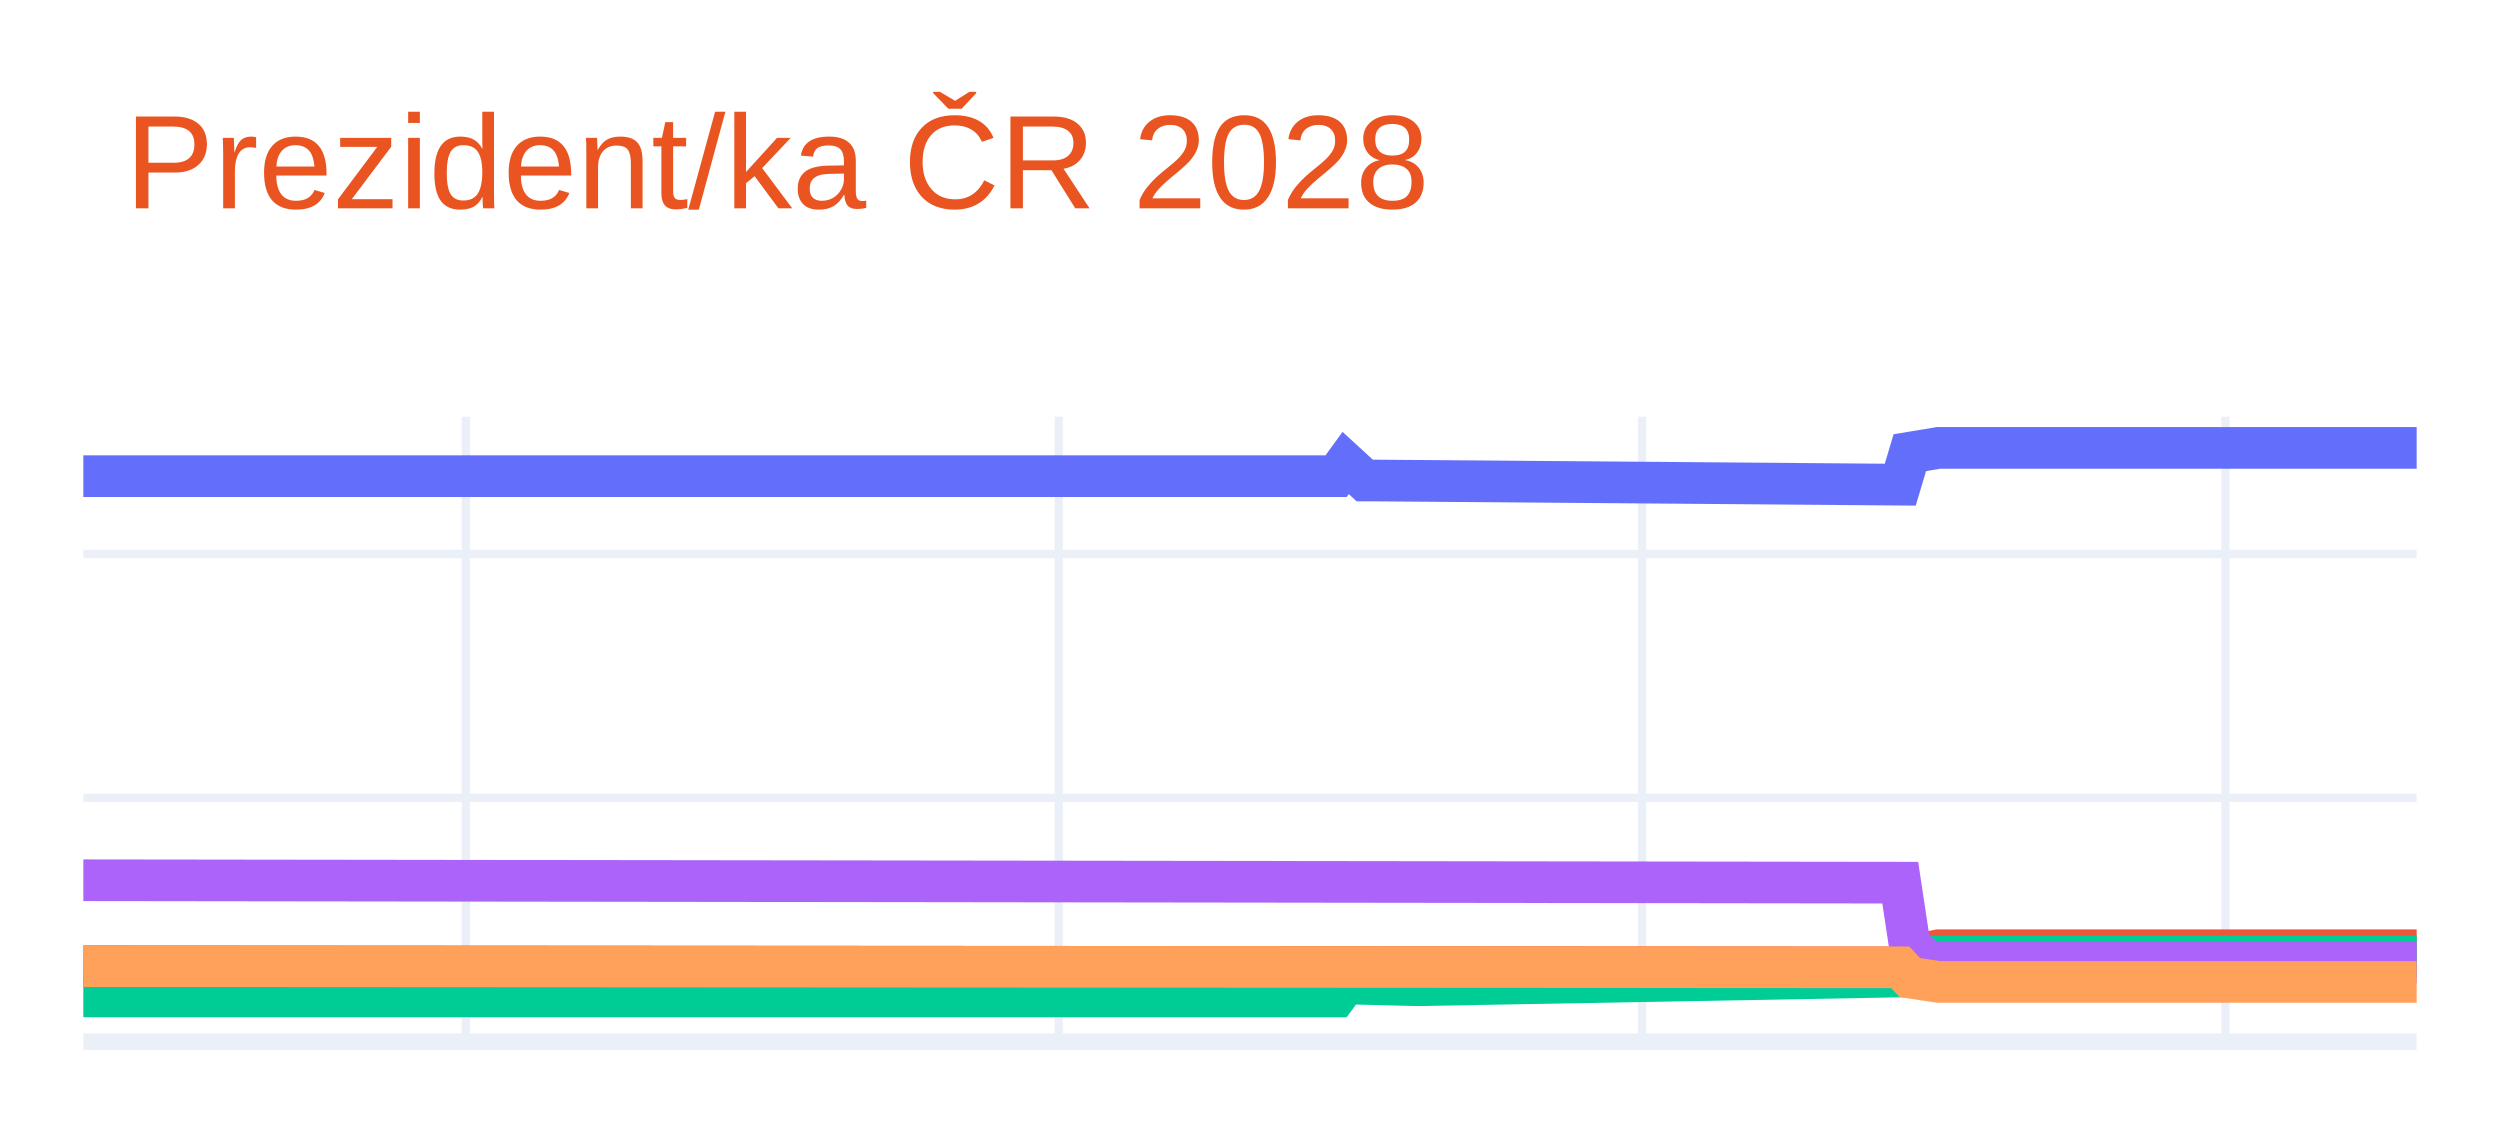
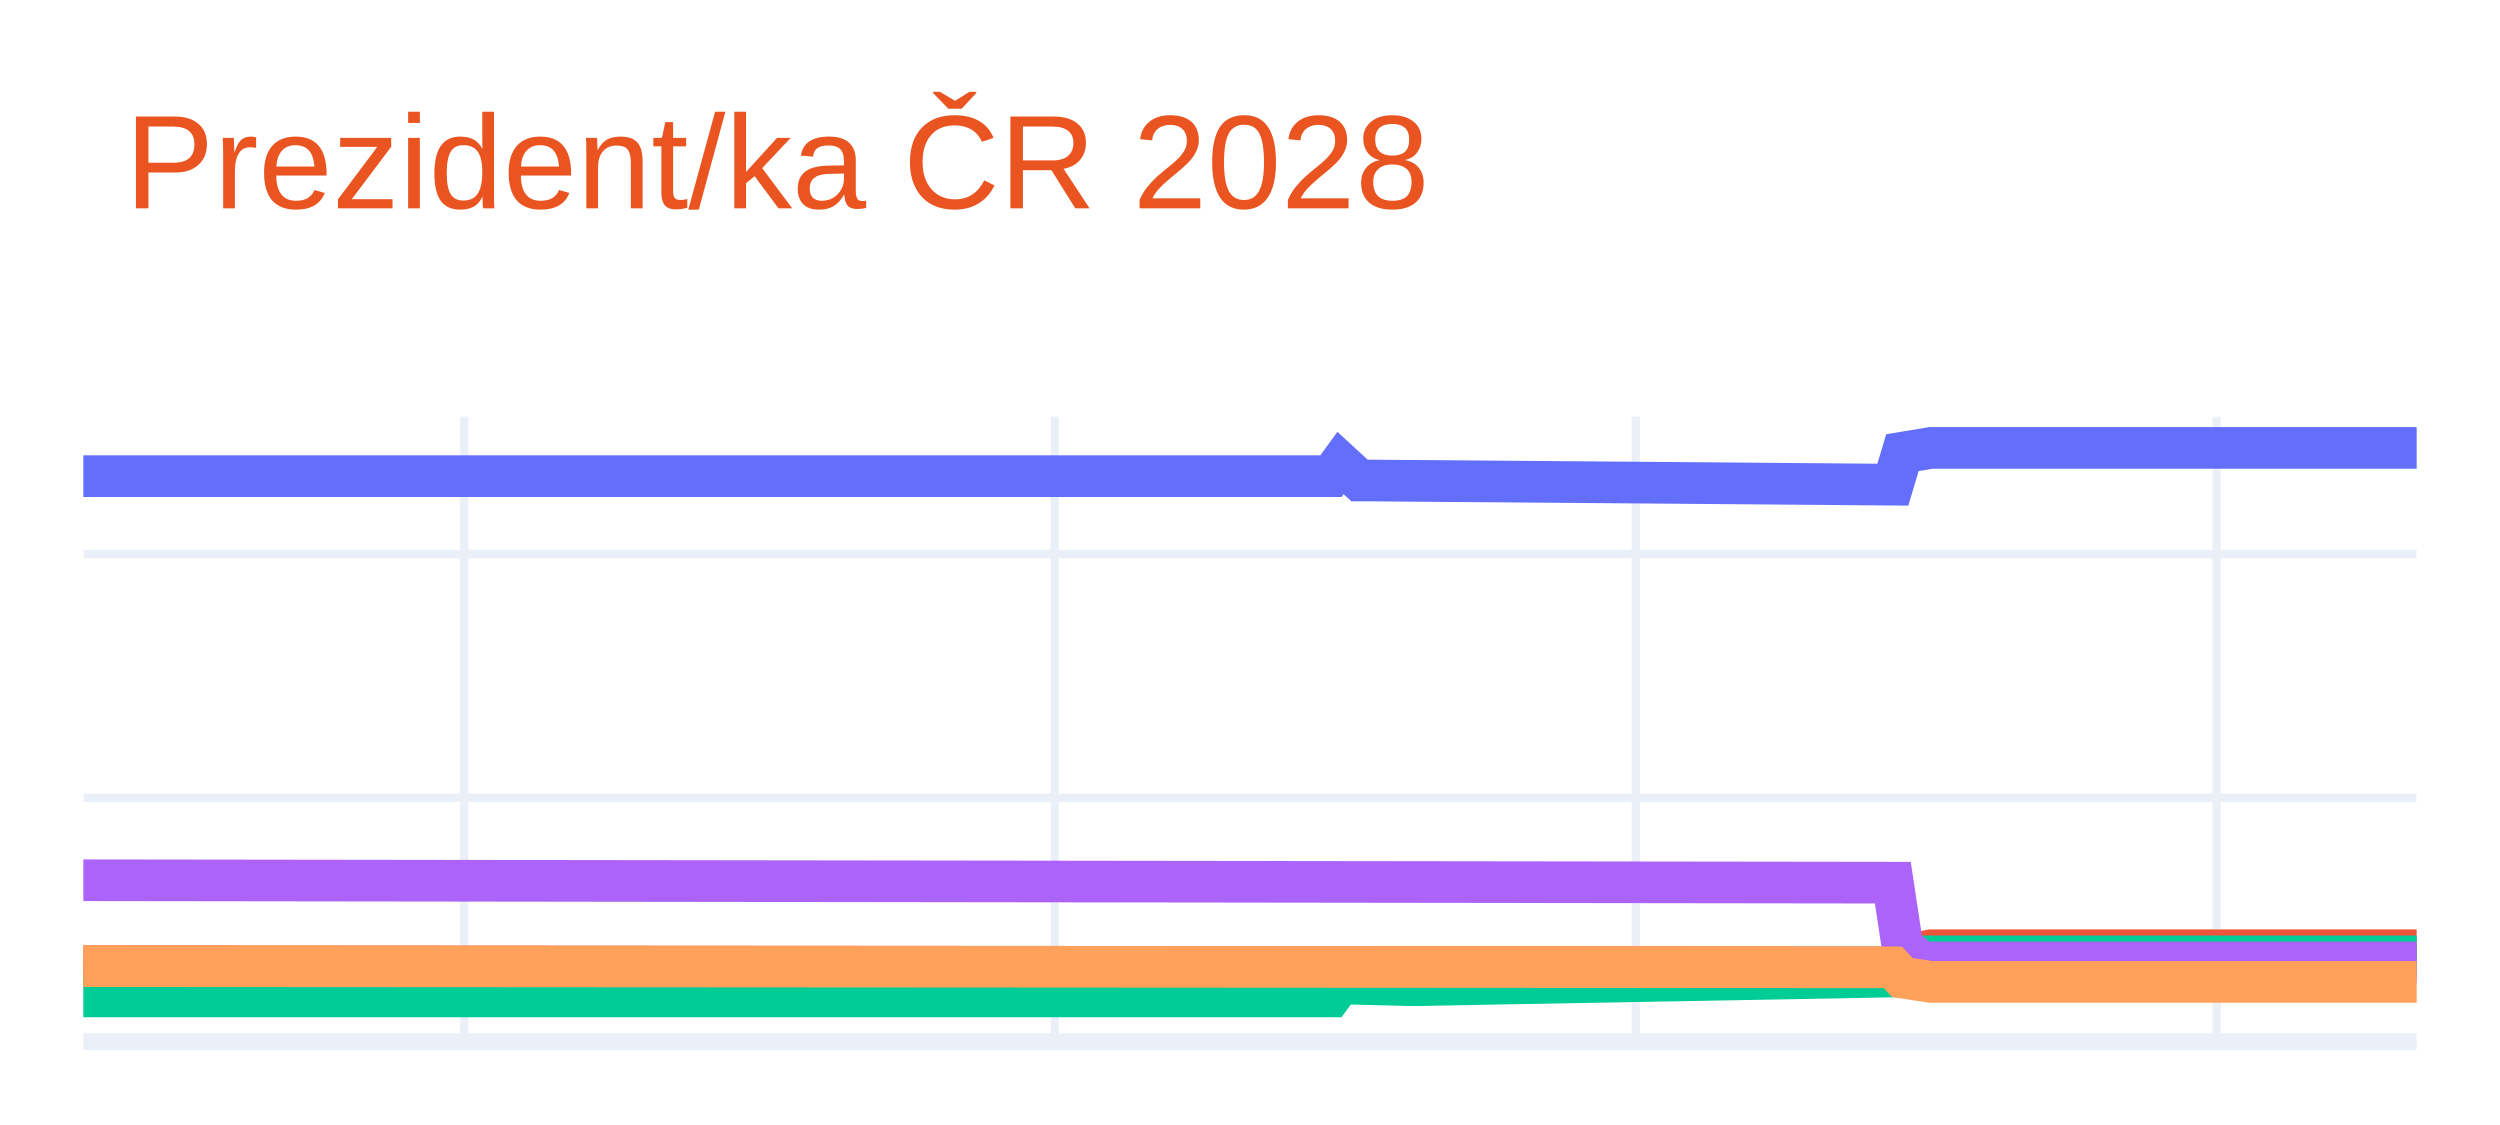
<svg xmlns="http://www.w3.org/2000/svg" class="main-svg" width="300" height="135" style="" viewBox="0 0 300 135">
  <rect x="0" y="0" width="300" height="135" style="fill: rgb(255, 255, 255); fill-opacity: 1;" />
-   <defs id="defs-106a94">
+   <defs id="defs-1e88b0">
    <g class="clips">
-       <clipPath id="clip106a94xyplot" class="plotclip">
+       <clipPath id="clip1e88b0xyplot" class="plotclip">
        <rect width="280" height="75" />
      </clipPath>
-       <clipPath class="axesclip" id="clip106a94x">
+       <clipPath class="axesclip" id="clip1e88b0x">
        <rect x="10" y="0" width="280" height="135" />
      </clipPath>
-       <clipPath class="axesclip" id="clip106a94y">
+       <clipPath class="axesclip" id="clip1e88b0y">
        <rect x="0" y="50" width="300" height="75" />
      </clipPath>
-       <clipPath class="axesclip" id="clip106a94xy">
+       <clipPath class="axesclip" id="clip1e88b0xy">
        <rect x="10" y="50" width="280" height="75" />
      </clipPath>
    </g>
    <g class="gradients" />
    <g class="patterns" />
  </defs>
  <g class="bglayer" />
  <g class="layer-below">
    <g class="imagelayer" />
    <g class="shapelayer" />
  </g>
  <g class="cartesianlayer">
    <g class="subplot xy">
      <g class="layer-subplot">
        <g class="shapelayer" />
        <g class="imagelayer" />
      </g>
      <g class="minor-gridlayer">
        <g class="x" />
        <g class="y" />
      </g>
      <g class="gridlayer">
        <g class="x">
-           <path class="xgrid crisp" transform="translate(55.9,0)" d="M0,50v75" style="stroke: rgb(235, 240, 248); stroke-opacity: 1; stroke-width: 1px;" />
-           <path class="xgrid crisp" transform="translate(127.05,0)" d="M0,50v75" style="stroke: rgb(235, 240, 248); stroke-opacity: 1; stroke-width: 1px;" />
-           <path class="xgrid crisp" transform="translate(197.05,0)" d="M0,50v75" style="stroke: rgb(235, 240, 248); stroke-opacity: 1; stroke-width: 1px;" />
-           <path class="xgrid crisp" transform="translate(267.05,0)" d="M0,50v75" style="stroke: rgb(235, 240, 248); stroke-opacity: 1; stroke-width: 1px;" />
+           <path class="xgrid crisp" transform="translate(55.71,0)" d="M0,50v75" style="stroke: rgb(235, 240, 248); stroke-opacity: 1; stroke-width: 1px;" />
+           <path class="xgrid crisp" transform="translate(126.57,0)" d="M0,50v75" style="stroke: rgb(235, 240, 248); stroke-opacity: 1; stroke-width: 1px;" />
+           <path class="xgrid crisp" transform="translate(196.29,0)" d="M0,50v75" style="stroke: rgb(235, 240, 248); stroke-opacity: 1; stroke-width: 1px;" />
+           <path class="xgrid crisp" transform="translate(266,0)" d="M0,50v75" style="stroke: rgb(235, 240, 248); stroke-opacity: 1; stroke-width: 1px;" />
        </g>
        <g class="y">
          <path class="ygrid crisp" transform="translate(0,95.74)" d="M10,0h280" style="stroke: rgb(235, 240, 248); stroke-opacity: 1; stroke-width: 1px;" />
          <path class="ygrid crisp" transform="translate(0,66.48)" d="M10,0h280" style="stroke: rgb(235, 240, 248); stroke-opacity: 1; stroke-width: 1px;" />
        </g>
      </g>
      <g class="zerolinelayer">
        <path class="yzl zl crisp" transform="translate(0,125)" d="M10,0h280" style="stroke: rgb(235, 240, 248); stroke-opacity: 1; stroke-width: 2px;" />
      </g>
      <path class="xlines-below" />
      <path class="ylines-below" />
      <g class="overlines-below" />
      <g class="xaxislayer-below" />
      <g class="yaxislayer-below" />
      <g class="overaxes-below" />
-       <g class="plot" transform="translate(10,50)" clip-path="url(#clip106a94xyplot)">
+       <g class="plot" transform="translate(10,50)" clip-path="url(#clip1e88b0xyplot)">
        <g class="scatterlayer mlayer">
-           <g class="trace scatter trace534c81" style="stroke-miterlimit: 2; opacity: 1;">
+           <g class="trace scatter traced4225f" style="stroke-miterlimit: 2; opacity: 1;">
            <g class="fills" />
            <g class="errorbars" />
            <g class="lines">
-               <path class="js-line" d="M0,7.14L150.33,7.14L151.48,5.56L153.77,7.66L154.92,7.66L218.03,8.16L219.18,4.32L222.62,3.75L223.77,3.75L280,3.75" style="vector-effect: none; fill: none; stroke: rgb(99, 110, 250); stroke-opacity: 1; stroke-width: 5px; opacity: 1;" />
+               <path class="js-line" d="M0,7.14L149.71,7.14L150.86,5.56L153.14,7.66L154.29,7.66L217.14,8.16L218.29,4.32L221.71,3.75L222.86,3.75L280,3.75" style="vector-effect: none; fill: none; stroke: rgb(99, 110, 250); stroke-opacity: 1; stroke-width: 5px; opacity: 1;" />
            </g>
            <g class="points" />
            <g class="text" />
          </g>
-           <g class="trace scatter traceda841f" style="stroke-miterlimit: 2; opacity: 1;">
+           <g class="trace scatter trace11d9ba" style="stroke-miterlimit: 2; opacity: 1;">
            <g class="fills" />
            <g class="errorbars" />
            <g class="lines">
-               <path class="js-line" d="M0,65.94L218.03,66.08L219.18,64.69L222.62,64.03L223.77,64.03L280,64.03" style="vector-effect: none; fill: none; stroke: rgb(239, 85, 59); stroke-opacity: 1; stroke-width: 5px; opacity: 1;" />
+               <path class="js-line" d="M0,65.94L217.14,66.08L218.29,64.69L221.71,64.03L222.86,64.03L280,64.03" style="vector-effect: none; fill: none; stroke: rgb(239, 85, 59); stroke-opacity: 1; stroke-width: 5px; opacity: 1;" />
            </g>
            <g class="points" />
            <g class="text" />
          </g>
-           <g class="trace scatter trace631799" style="stroke-miterlimit: 2; opacity: 1;">
+           <g class="trace scatter traceed7228" style="stroke-miterlimit: 2; opacity: 1;">
            <g class="fills" />
            <g class="errorbars" />
            <g class="lines">
-               <path class="js-line" d="M0,69.57L150.33,69.57L151.48,68.01L159.51,68.22L160.66,68.22L218.03,67.18L219.18,65.57L221.48,64.76L222.62,64.76L280,64.76" style="vector-effect: none; fill: none; stroke: rgb(0, 204, 150); stroke-opacity: 1; stroke-width: 5px; opacity: 1;" />
+               <path class="js-line" d="M0,69.57L149.71,69.57L150.86,68.01L158.86,68.22L160,68.22L217.14,67.18L218.29,65.57L220.57,64.76L221.71,64.76L280,64.76" style="vector-effect: none; fill: none; stroke: rgb(0, 204, 150); stroke-opacity: 1; stroke-width: 5px; opacity: 1;" />
            </g>
            <g class="points" />
            <g class="text" />
          </g>
-           <g class="trace scatter trace4d732e" style="stroke-miterlimit: 2; opacity: 1;">
+           <g class="trace scatter tracef307ed" style="stroke-miterlimit: 2; opacity: 1;">
            <g class="fills" />
            <g class="errorbars" />
            <g class="lines">
-               <path class="js-line" d="M0,55.63L218.03,55.92L219.18,63.53L221.48,65.49L222.62,65.49L280,65.49" style="vector-effect: none; fill: none; stroke: rgb(171, 99, 250); stroke-opacity: 1; stroke-width: 5px; opacity: 1;" />
+               <path class="js-line" d="M0,55.63L217.14,55.92L218.29,63.53L220.57,65.49L221.71,65.49L280,65.49" style="vector-effect: none; fill: none; stroke: rgb(171, 99, 250); stroke-opacity: 1; stroke-width: 5px; opacity: 1;" />
            </g>
            <g class="points" />
            <g class="text" />
          </g>
-           <g class="trace scatter traceff0aa3" style="stroke-miterlimit: 2; opacity: 1;">
+           <g class="trace scatter trace8c3d17" style="stroke-miterlimit: 2; opacity: 1;">
            <g class="fills" />
            <g class="errorbars" />
            <g class="lines">
-               <path class="js-line" d="M0,65.94L218.03,66.08L219.18,67.31L222.62,67.83L223.77,67.83L280,67.83" style="vector-effect: none; fill: none; stroke: rgb(255, 161, 90); stroke-opacity: 1; stroke-width: 5px; opacity: 1;" />
+               <path class="js-line" d="M0,65.94L217.14,66.08L218.29,67.31L221.71,67.83L222.86,67.83L280,67.83" style="vector-effect: none; fill: none; stroke: rgb(255, 161, 90); stroke-opacity: 1; stroke-width: 5px; opacity: 1;" />
            </g>
            <g class="points" />
            <g class="text" />
          </g>
        </g>
      </g>
      <g class="overplot" />
      <path class="xlines-above crisp" d="M0,0" style="fill: none;" />
      <path class="ylines-above crisp" d="M0,0" style="fill: none;" />
      <g class="overlines-above" />
      <g class="xaxislayer-above" />
      <g class="yaxislayer-above" />
      <g class="overaxes-above" />
    </g>
  </g>
  <g class="polarlayer" />
  <g class="smithlayer" />
  <g class="ternarylayer" />
  <g class="geolayer" />
  <g class="funnelarealayer" />
  <g class="pielayer" />
  <g class="iciclelayer" />
  <g class="treemaplayer" />
  <g class="sunburstlayer" />
  <g class="glimages" />
-   <defs id="topdefs-106a94">
+   <defs id="topdefs-1e88b0">
    <g class="clips" />
  </defs>
  <g class="layer-above">
    <g class="imagelayer" />
    <g class="shapelayer" />
  </g>
  <g class="infolayer">
    <g class="g-gtitle">
      <text class="gtitle" x="15" y="25" text-anchor="start" dy="0em" style="font-family: Ubuntu, verdana, arial, sans-serif; font-size: 16px; fill: rgb(233, 84, 32); opacity: 1; font-weight: normal; white-space: pre;">Prezident/ka ČR 2028</text>
    </g>
    <g class="g-xtitle" />
    <g class="g-ytitle" />
  </g>
</svg>
